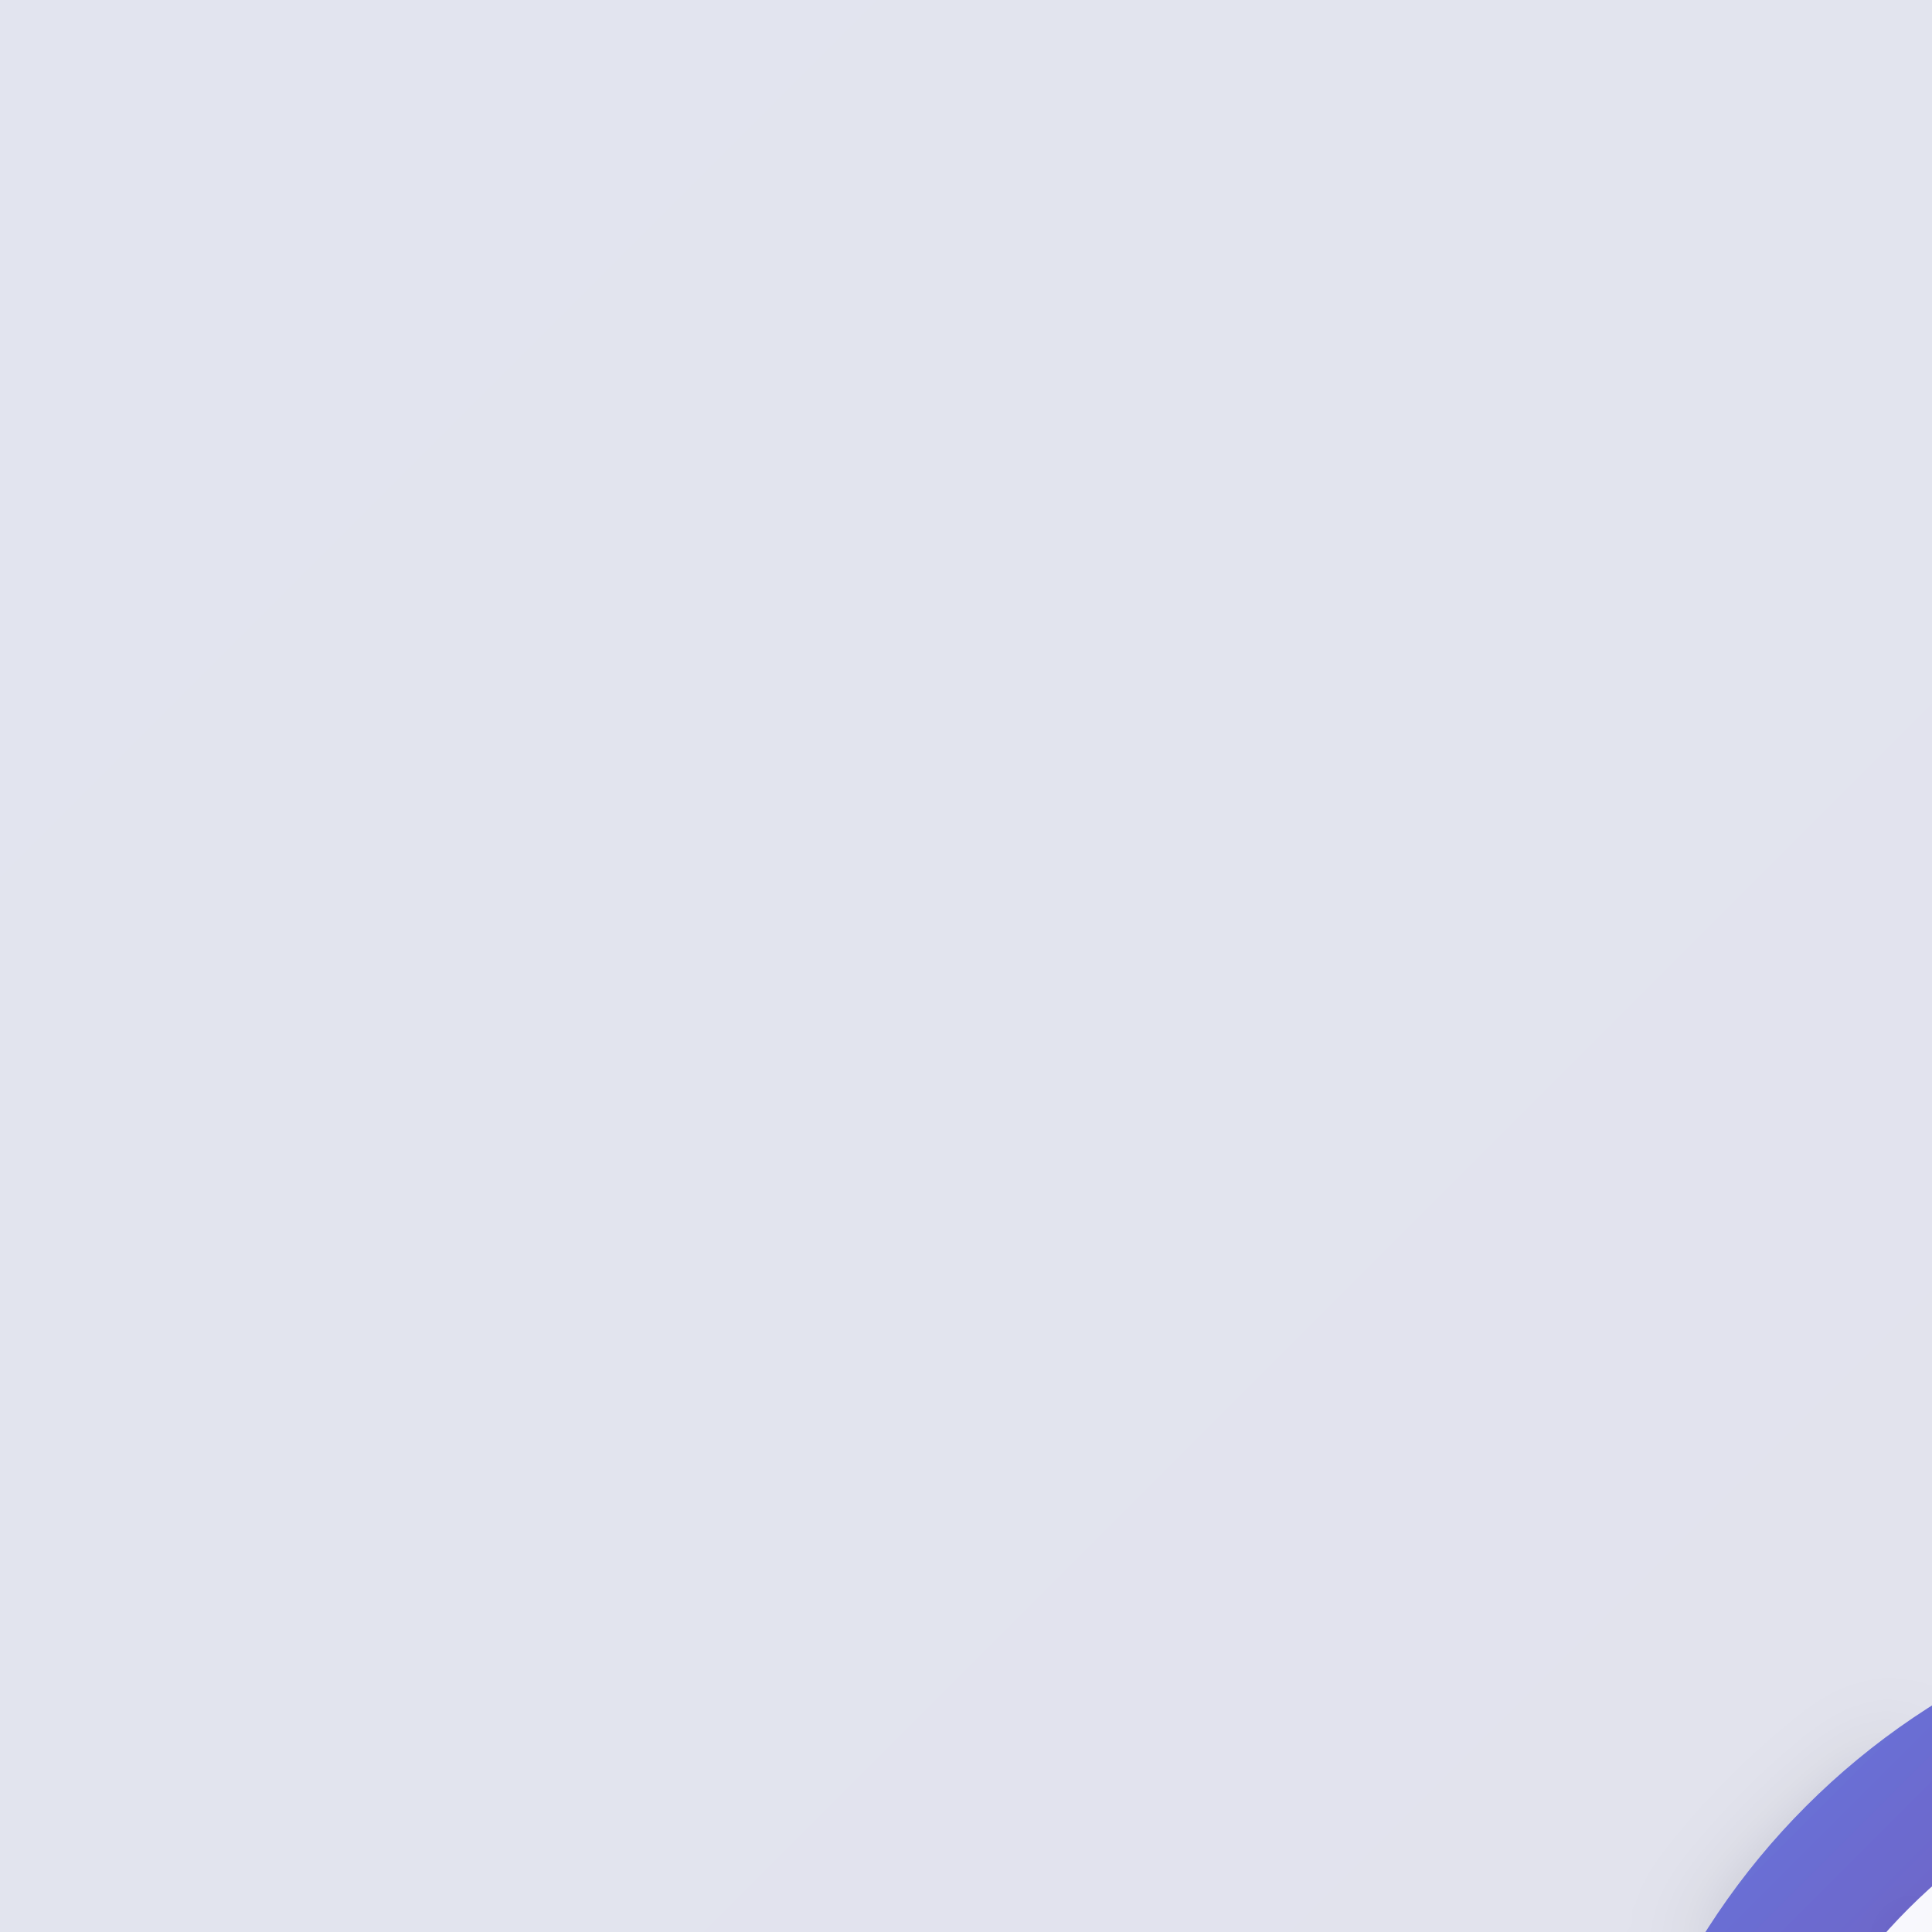
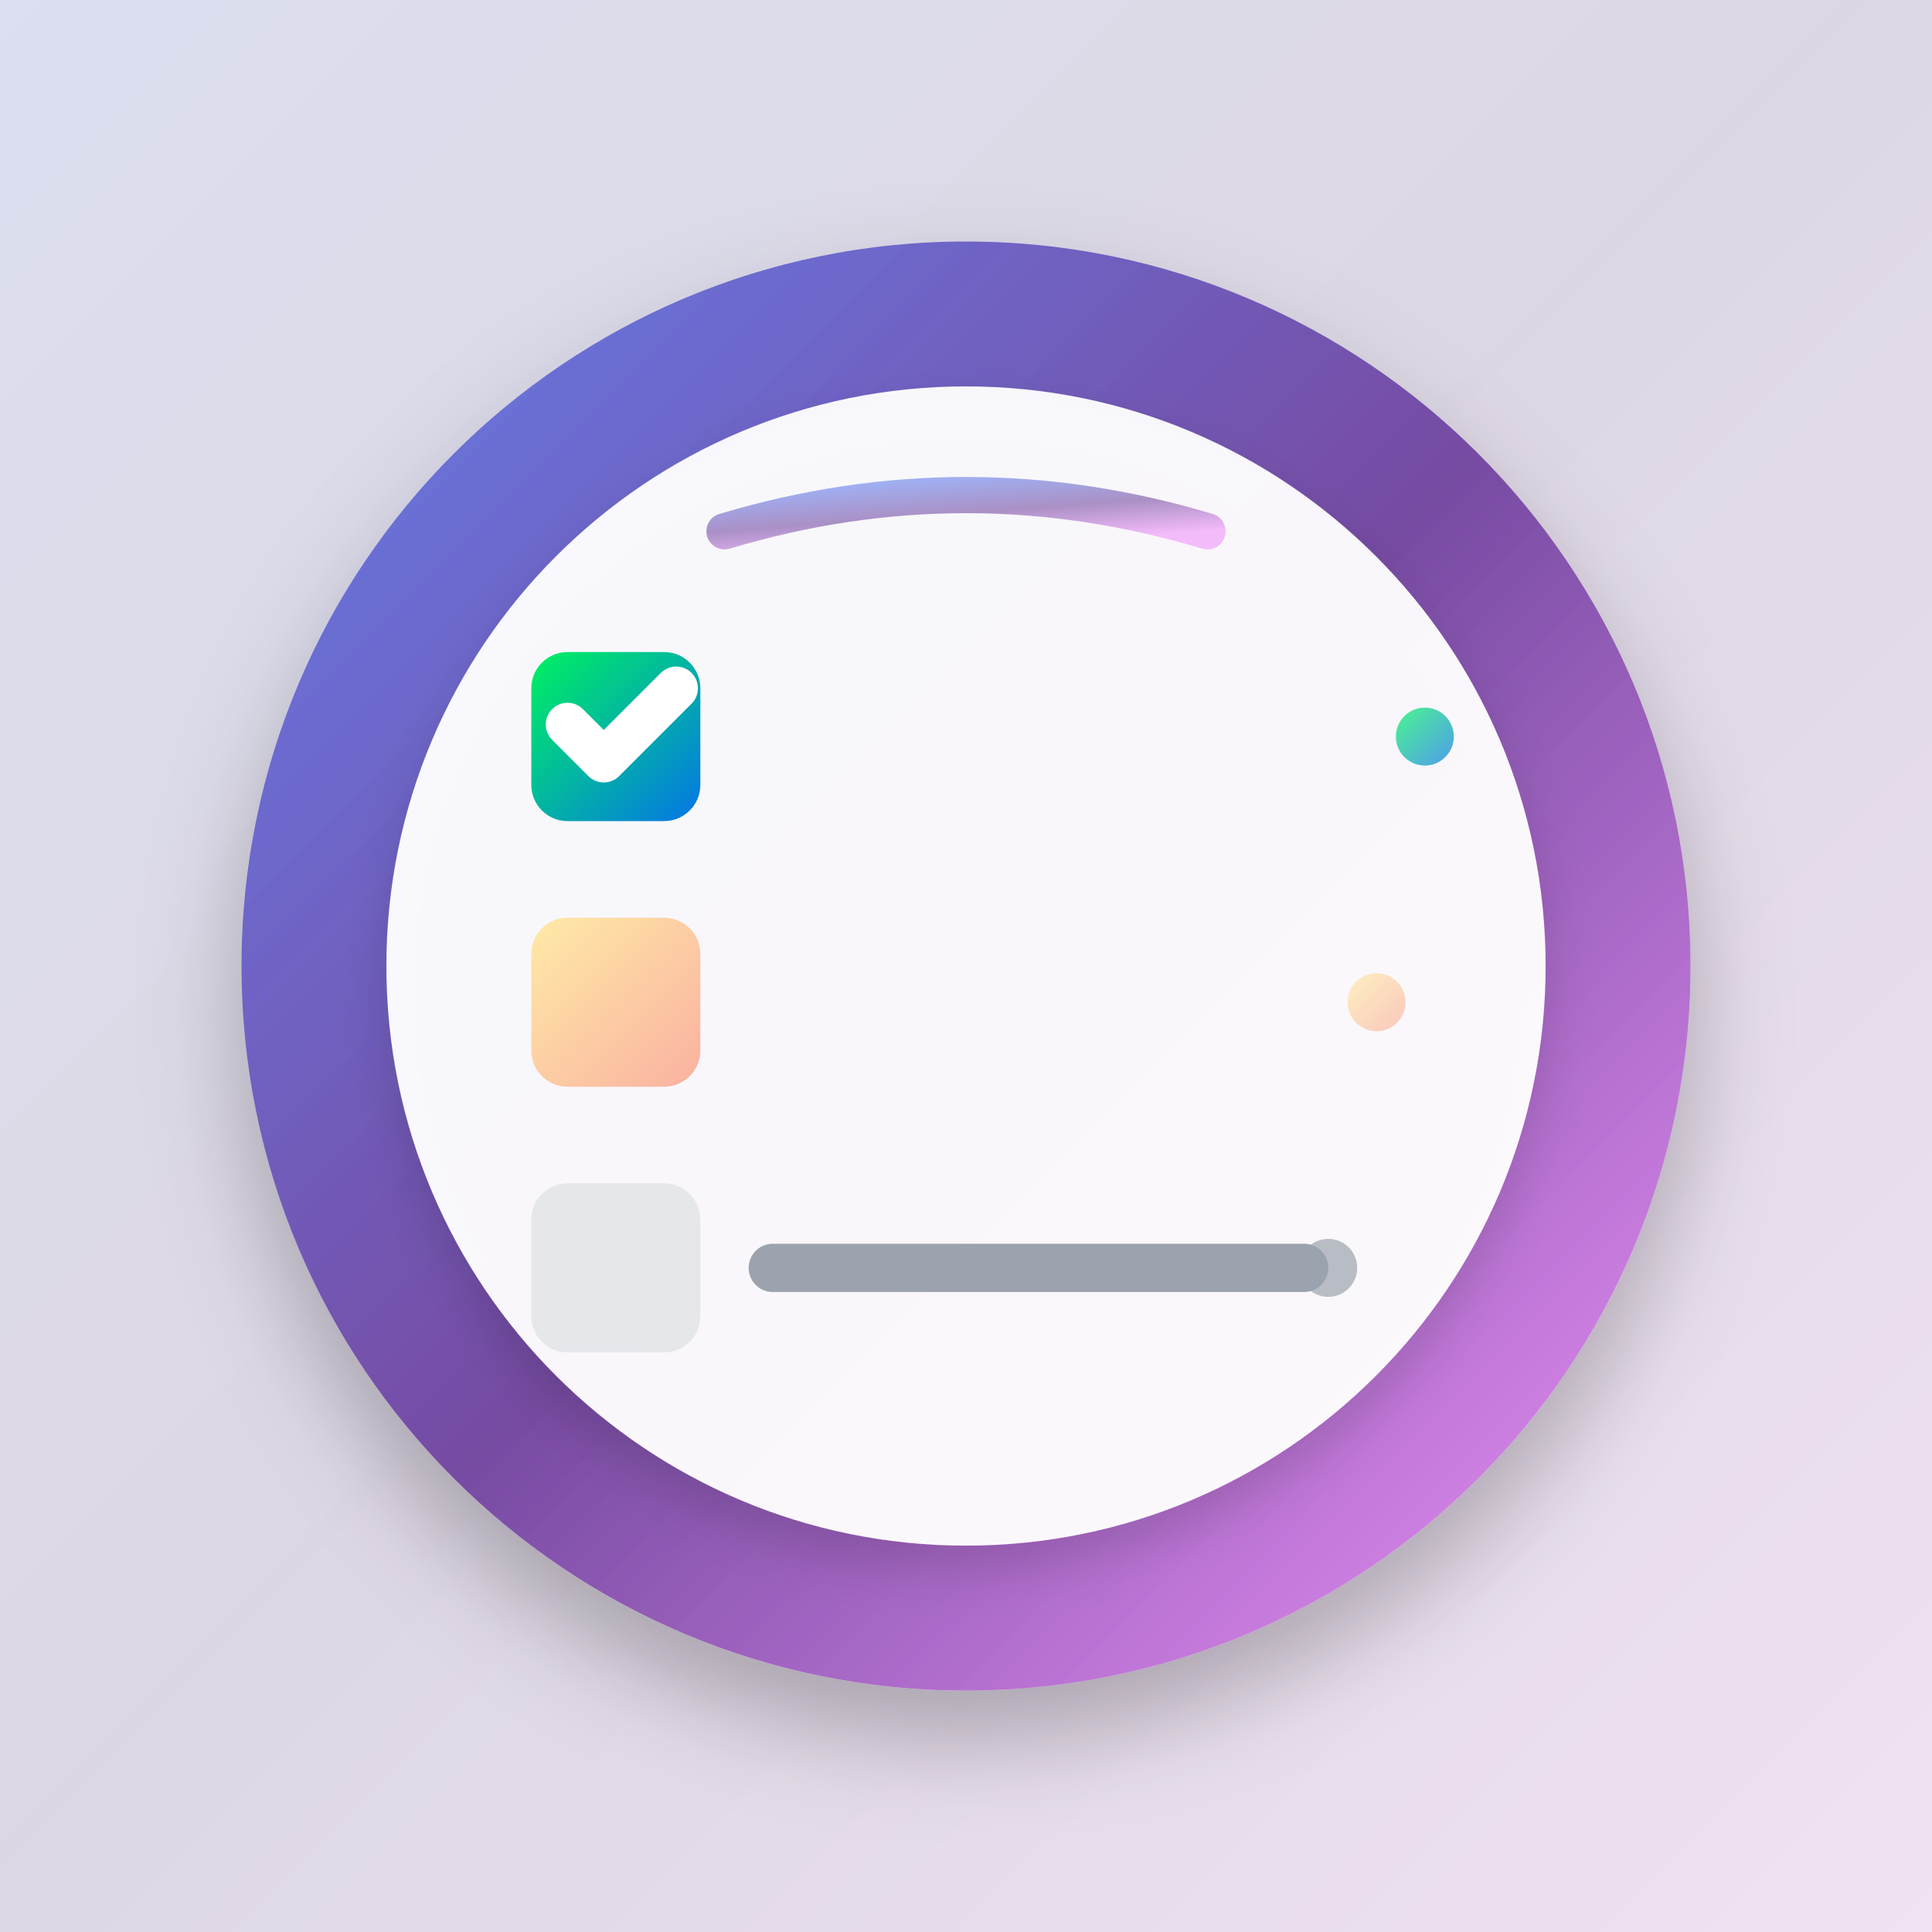
<svg xmlns="http://www.w3.org/2000/svg" viewBox="0 0 64 64" width="512" height="512">
-   <rect x="0" y="0" width="512" height="512" fill="url(#maskable512_bgGradient)" opacity="0.1" />
-   <g transform="translate(51.2, 51.2) scale(0.8)">
-     <defs>
-       <linearGradient id="maskable512_bgGradient" x1="0%" y1="0%" x2="100%" y2="100%">
-         <stop offset="0%" style="stop-color:#667eea;stop-opacity:1" />
-         <stop offset="50%" style="stop-color:#764ba2;stop-opacity:1" />
-         <stop offset="100%" style="stop-color:#f093fb;stop-opacity:1" />
-       </linearGradient>
-       <linearGradient id="maskable512_checkGradient" x1="0%" y1="0%" x2="100%" y2="100%">
-         <stop offset="0%" style="stop-color:#00f260;stop-opacity:1" />
-         <stop offset="100%" style="stop-color:#0575e6;stop-opacity:1" />
-       </linearGradient>
-       <linearGradient id="maskable512_pendingGradient" x1="0%" y1="0%" x2="100%" y2="100%">
-         <stop offset="0%" style="stop-color:#ffeaa7;stop-opacity:1" />
-         <stop offset="100%" style="stop-color:#fab1a0;stop-opacity:1" />
-       </linearGradient>
-       <filter id="maskable512_shadow" x="-50%" y="-50%" width="200%" height="200%">
-         <feDropShadow dx="0" dy="2" stdDeviation="2" flood-opacity="0.25" />
-       </filter>
-       <filter id="maskable512_innerShadow" x="-50%" y="-50%" width="200%" height="200%">
-         <feDropShadow dx="0" dy="1" stdDeviation="1" flood-opacity="0.15" />
-       </filter>
-     </defs>
+   <defs>
+     <linearGradient id="maskable512_bgGradient" x1="0%" y1="0%" x2="100%" y2="100%">
+       <stop offset="0%" style="stop-color:#667eea;stop-opacity:1" />
+       <stop offset="50%" style="stop-color:#764ba2;stop-opacity:1" />
+       <stop offset="100%" style="stop-color:#f093fb;stop-opacity:1" />
+     </linearGradient>
+     <linearGradient id="maskable512_checkGradient" x1="0%" y1="0%" x2="100%" y2="100%">
+       <stop offset="0%" style="stop-color:#00f260;stop-opacity:1" />
+       <stop offset="100%" style="stop-color:#0575e6;stop-opacity:1" />
+     </linearGradient>
+     <linearGradient id="maskable512_pendingGradient" x1="0%" y1="0%" x2="100%" y2="100%">
+       <stop offset="0%" style="stop-color:#ffeaa7;stop-opacity:1" />
+       <stop offset="100%" style="stop-color:#fab1a0;stop-opacity:1" />
+     </linearGradient>
+     <filter id="maskable512_shadow" x="-50%" y="-50%" width="200%" height="200%">
+       <feDropShadow dx="0" dy="2" stdDeviation="2" flood-opacity="0.25" />
+     </filter>
+     <filter id="maskable512_innerShadow" x="-50%" y="-50%" width="200%" height="200%">
+       <feDropShadow dx="0" dy="1" stdDeviation="1" flood-opacity="0.15" />
+     </filter>
+   </defs>
+   <rect x="0" y="0" width="64" height="64" fill="url(#maskable512_bgGradient)" opacity="0.15" />
+   <g transform="translate(6.4, 6.4) scale(0.8)">
    <circle cx="32" cy="32" r="30" fill="url(#maskable512_bgGradient)" filter="url(#maskable512_shadow)" />
    <circle cx="32" cy="32" r="24" fill="white" fill-opacity="0.95" filter="url(#maskable512_innerShadow)" />
    <rect x="14" y="19" width="7" height="7" rx="1.5" fill="url(#maskable512_checkGradient)" />
    <path d="M15.5 22 L17 23.5 L20 20.5" fill="none" stroke="white" stroke-width="1.8" stroke-linecap="round" stroke-linejoin="round" />
    <rect x="14" y="30" width="7" height="7" rx="1.5" fill="url(#maskable512_pendingGradient)" />
    <rect x="14" y="41" width="7" height="7" rx="1.5" fill="#e5e7eb" />
    <line x1="24" y1="22.5" x2="50" y2="22.5" stroke="url(#maskable512_checkGradient)" stroke-width="2" stroke-linecap="round" />
    <line x1="24" y1="33.5" x2="48" y2="33.5" stroke="url(#maskable512_pendingGradient)" stroke-width="2" stroke-linecap="round" />
    <line x1="24" y1="44.5" x2="46" y2="44.5" stroke="#9ca3af" stroke-width="2" stroke-linecap="round" />
    <circle cx="51" cy="22.5" r="1.2" fill="url(#maskable512_checkGradient)" fill-opacity="0.7" />
    <circle cx="49" cy="33.5" r="1.2" fill="url(#maskable512_pendingGradient)" fill-opacity="0.7" />
    <circle cx="47" cy="44.5" r="1.2" fill="#9ca3af" fill-opacity="0.7" />
    <path d="M22 14 Q32 11 42 14" fill="none" stroke="url(#maskable512_bgGradient)" stroke-width="1.5" stroke-linecap="round" opacity="0.6" />
  </g>
</svg>
